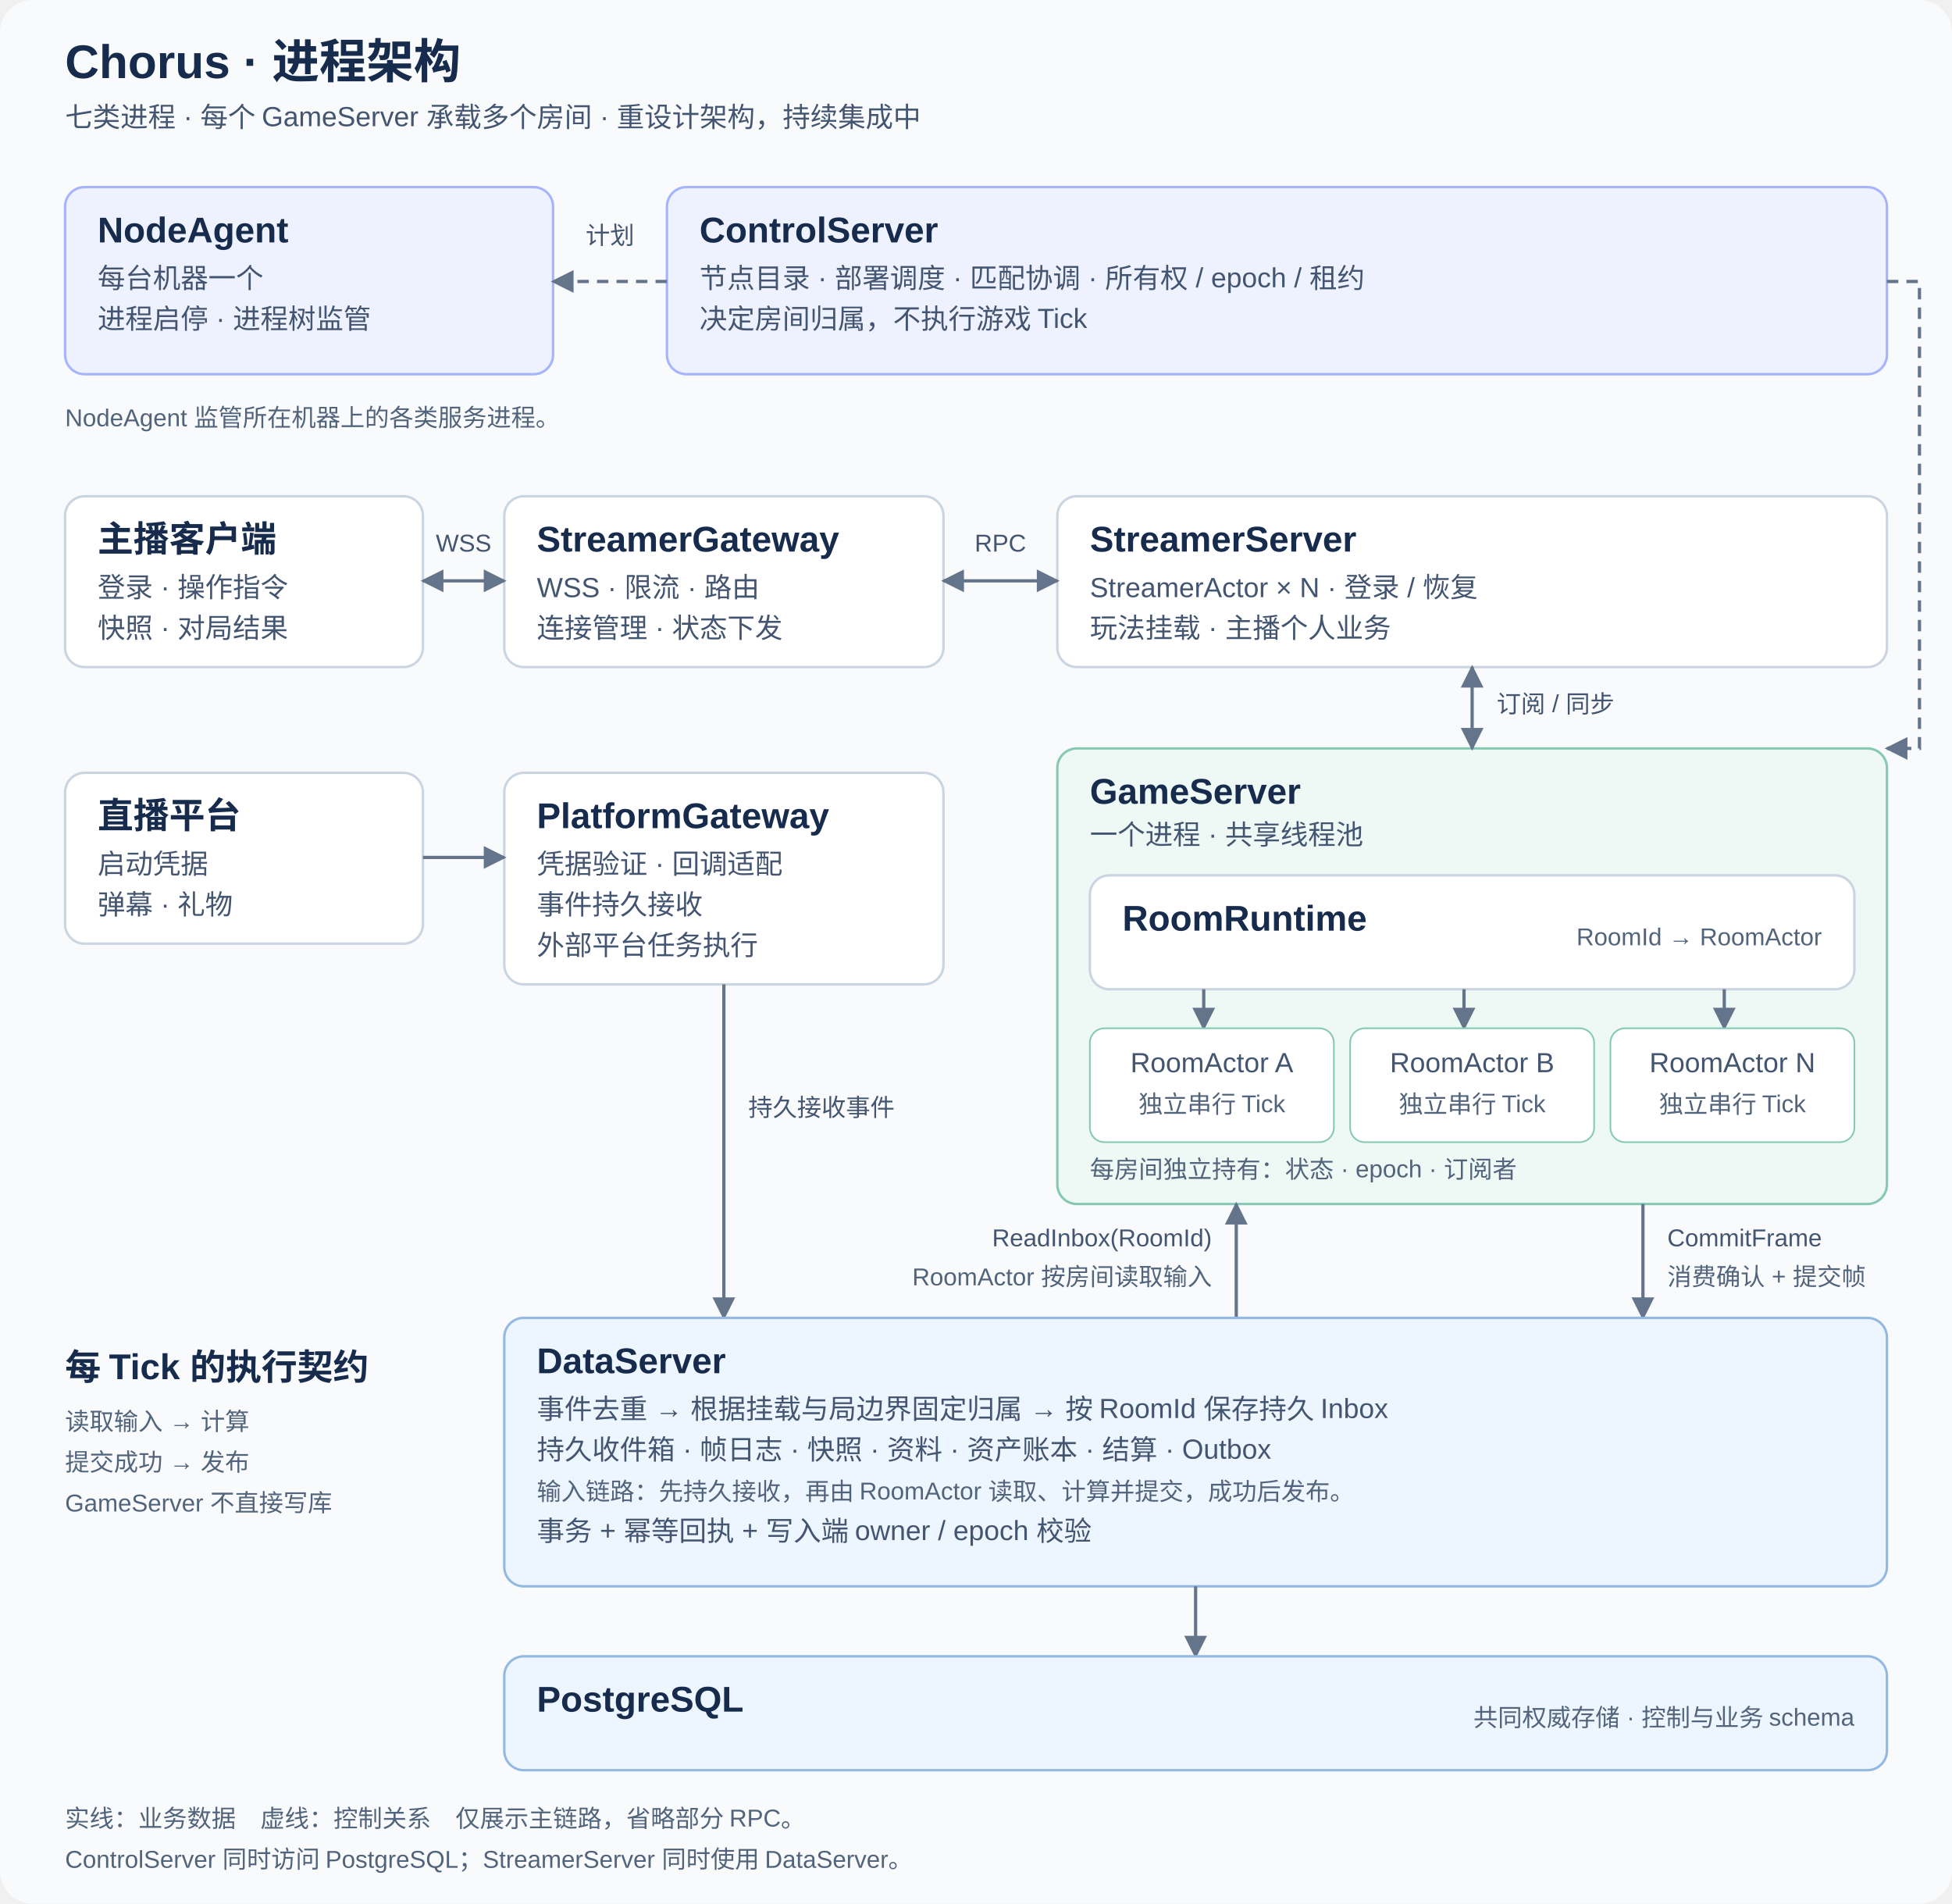
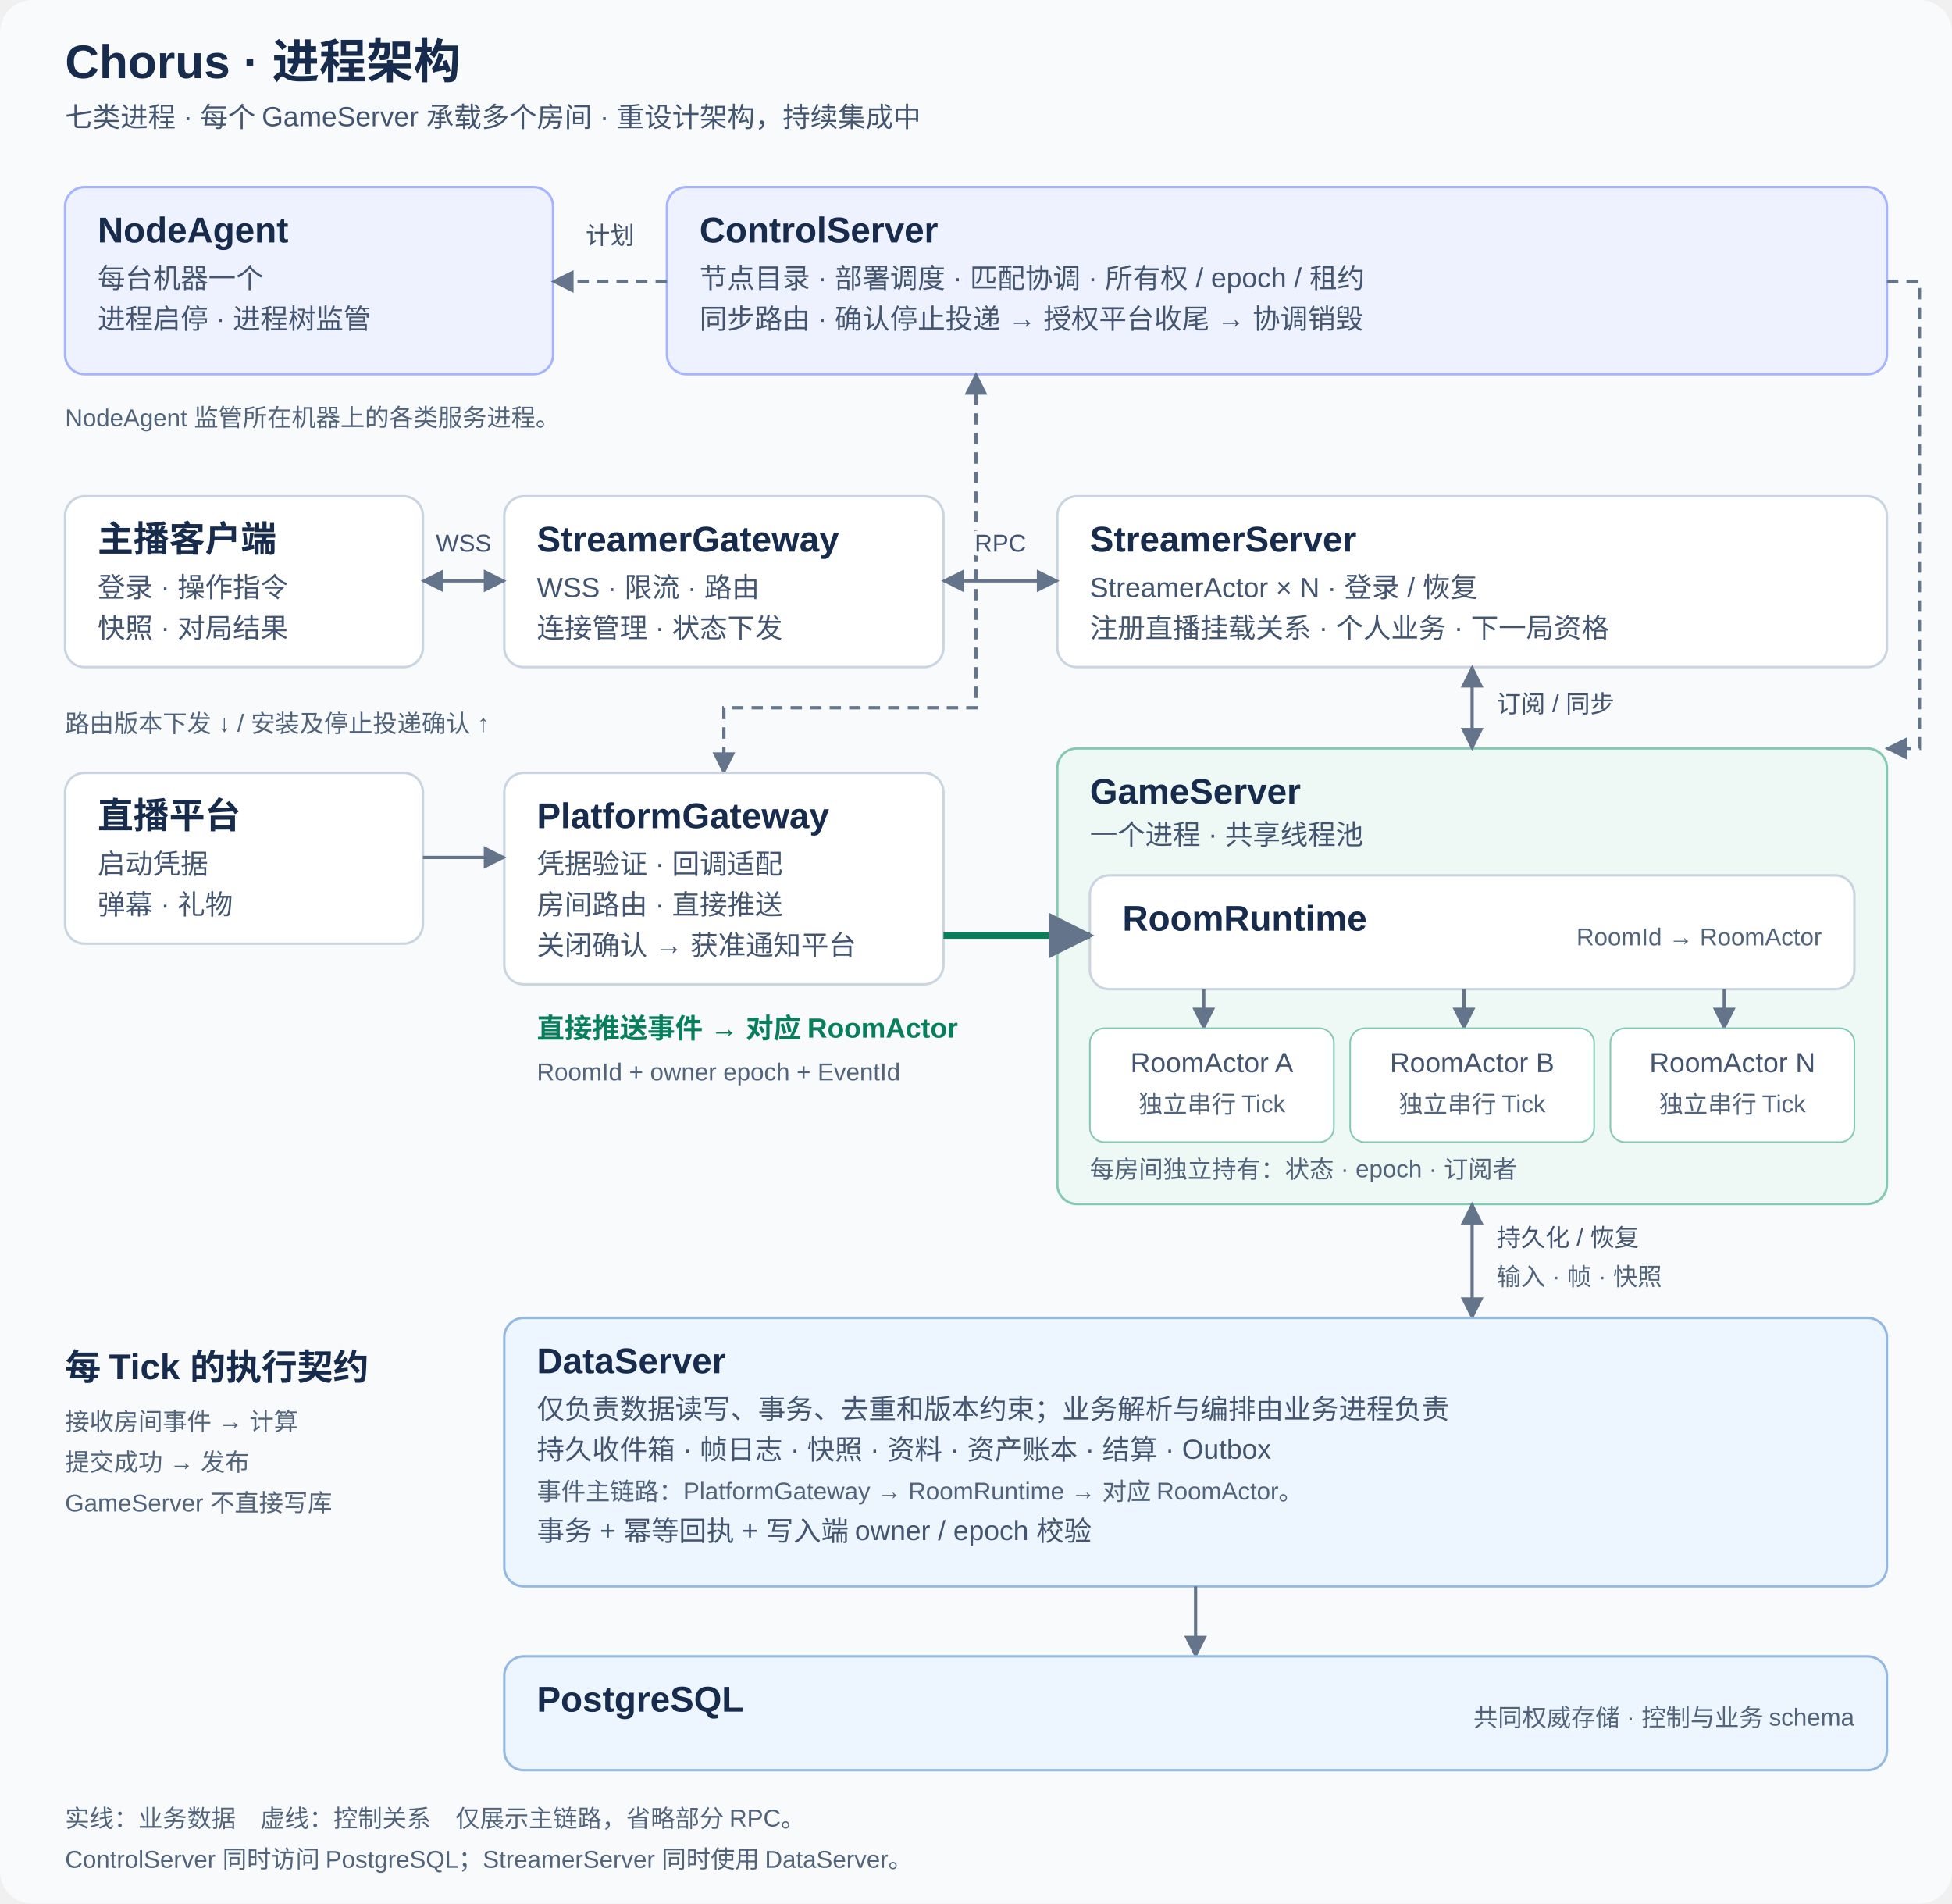
<svg xmlns="http://www.w3.org/2000/svg" width="1200" height="1170" viewBox="0 0 1200 1170" role="img" aria-labelledby="title desc" xml:lang="zh-CN">
  <defs>
    <marker id="arrow" viewBox="0 0 10 10" refX="9" refY="5" markerWidth="7" markerHeight="7" orient="auto-start-reverse">
      <path d="M0 0 L10 5 L0 10Z" fill="#64748b" />
    </marker>
  </defs>
  <style>text{font-family:Arial,'Noto Sans CJK SC','Microsoft YaHei',sans-serif;fill:#172b4d}.title{font-size:29px;font-weight:700}.name{font-size:22px;font-weight:700}.body{font-size:17px;fill:#435570}.small{font-size:15px;fill:#52647b}.label{font-size:15px;fill:#435570;paint-order:stroke;stroke:#f8fafc;stroke-width:5px;stroke-linejoin:round}.edge{fill:none;stroke:#64748b;stroke-width:2;marker-end:url(#arrow)}.control{stroke-dasharray:7 5}.box{stroke-width:1.5}</style>
  <rect width="1200" height="1170" rx="20" fill="#f8fafc" />
  <text x="40" y="48" class="title" text-anchor="start">Chorus · 进程架构</text>
  <text x="40" y="78" class="body" text-anchor="start">七类进程 · 每个 GameServer 承载多个房间 · 重设计架构，持续集成中</text>
  <rect x="40" y="115" width="300" height="115" rx="12" fill="#eef2ff" stroke="#a5b4fc" class="box" />
  <text x="60" y="149" class="name" text-anchor="start">NodeAgent</text>
  <text x="60" y="177" class="body" text-anchor="start">每台机器一个</text>
  <text x="60" y="202" class="body" text-anchor="start">进程启停 · 进程树监管</text>
  <rect x="410" y="115" width="750" height="115" rx="12" fill="#eef2ff" stroke="#a5b4fc" class="box" />
  <text x="430" y="149" class="name" text-anchor="start">ControlServer</text>
  <text x="430" y="177" class="body" text-anchor="start">节点目录 · 部署调度 · 匹配协调 · 所有权 / epoch / 租约</text>
-   <text x="430" y="202" class="body" text-anchor="start">决定房间归属，不执行游戏 Tick</text>
+   <text x="430" y="202" class="body" text-anchor="start">同步路由 · 确认停止投递 → 授权平台收尾 → 协调销毁</text>
  <path d="M410 173 H340" class="edge control" />
  <text x="375" y="150" class="label" text-anchor="middle">计划</text>
  <text x="40" y="262" class="small" text-anchor="start">NodeAgent 监管所在机器上的各类服务进程。</text>
  <path d="M1160 173 H1180 V460 H1160" class="edge control" />
+   <path d="M600 230 V435 H445 V475" marker-start="url(#arrow)" class="edge control" />
+   <text x="40" y="450" class="small">路由版本下发 ↓ / 安装及停止投递确认 ↑</text>
  <rect x="40" y="305" width="220" height="105" rx="12" fill="#ffffff" stroke="#cbd5e1" class="box" />
  <text x="60" y="339" class="name" text-anchor="start">主播客户端</text>
  <text x="60" y="367" class="body" text-anchor="start">登录 · 操作指令</text>
  <text x="60" y="392" class="body" text-anchor="start">快照 · 对局结果</text>
  <rect x="310" y="305" width="270" height="105" rx="12" fill="#ffffff" stroke="#cbd5e1" class="box" />
  <text x="330" y="339" class="name" text-anchor="start">StreamerGateway</text>
  <text x="330" y="367" class="body" text-anchor="start">WSS · 限流 · 路由</text>
  <text x="330" y="392" class="body" text-anchor="start">连接管理 · 状态下发</text>
  <rect x="650" y="305" width="510" height="105" rx="12" fill="#ffffff" stroke="#cbd5e1" class="box" />
  <text x="670" y="339" class="name" text-anchor="start">StreamerServer</text>
  <text x="670" y="367" class="body" text-anchor="start">StreamerActor × N · 登录 / 恢复</text>
-   <text x="670" y="392" class="body" text-anchor="start">玩法挂载 · 主播个人业务</text>
+   <text x="670" y="392" class="body" text-anchor="start">注册直播挂载关系 · 个人业务 · 下一局资格</text>
  <path d="M260 357 H310" marker-start="url(#arrow)" class="edge" />
  <path d="M580 357 H650" marker-start="url(#arrow)" class="edge" />
  <text x="285" y="339" class="label" text-anchor="middle">WSS</text>
  <text x="615" y="339" class="label" text-anchor="middle">RPC</text>
  <rect x="40" y="475" width="220" height="105" rx="12" fill="#ffffff" stroke="#cbd5e1" class="box" />
  <text x="60" y="509" class="name" text-anchor="start">直播平台</text>
  <text x="60" y="537" class="body" text-anchor="start">启动凭据</text>
  <text x="60" y="562" class="body" text-anchor="start">弹幕 · 礼物</text>
  <rect x="310" y="475" width="270" height="130" rx="12" fill="#ffffff" stroke="#cbd5e1" class="box" />
  <text x="330" y="509" class="name" text-anchor="start">PlatformGateway</text>
  <text x="330" y="537" class="body" text-anchor="start">凭据验证 · 回调适配</text>
-   <text x="330" y="562" class="body" text-anchor="start">事件持久接收</text>
-   <text x="330" y="587" class="body" text-anchor="start">外部平台任务执行</text>
+   <text x="330" y="562" class="body" text-anchor="start">房间路由 · 直接推送</text>
+   <text x="330" y="587" class="body" text-anchor="start">关闭确认 → 获准通知平台</text>
  <path d="M260 527 H310" class="edge" />
  <rect x="650" y="460" width="510" height="280" rx="12" fill="#eef8f5" stroke="#86c9b3" class="box" />
  <text x="670" y="494" class="name" text-anchor="start">GameServer</text>
  <text x="670" y="519" class="body" text-anchor="start">一个进程 · 共享线程池</text>
  <rect x="670" y="538" width="470" height="70" rx="12" fill="#ffffff" stroke="#cbd5e1" class="box" />
  <text x="690" y="572" class="name" text-anchor="start">RoomRuntime</text>
  <text x="1120" y="581" class="small" text-anchor="end">RoomId → RoomActor</text>
  <path d="M905 410 V460" marker-start="url(#arrow)" class="edge" />
  <text x="920" y="438" class="label" text-anchor="start">订阅 / 同步</text>
  <path d="M740 608 V632" class="edge" />
  <rect x="670" y="632" width="150" height="70" rx="9" fill="#fff" stroke="#86c9b3" />
  <text x="745" y="659" class="body" text-anchor="middle">RoomActor A</text>
  <text x="745" y="684" class="small" text-anchor="middle">独立串行 Tick</text>
  <path d="M900 608 V632" class="edge" />
  <rect x="830" y="632" width="150" height="70" rx="9" fill="#fff" stroke="#86c9b3" />
  <text x="905" y="659" class="body" text-anchor="middle">RoomActor B</text>
  <text x="905" y="684" class="small" text-anchor="middle">独立串行 Tick</text>
  <path d="M1060 608 V632" class="edge" />
  <rect x="990" y="632" width="150" height="70" rx="9" fill="#fff" stroke="#86c9b3" />
  <text x="1065" y="659" class="body" text-anchor="middle">RoomActor N</text>
  <text x="1065" y="684" class="small" text-anchor="middle">独立串行 Tick</text>
  <text x="670" y="724" class="small" text-anchor="start">每房间独立持有：状态 · epoch · 订阅者</text>
-   <path d="M445 605 V810" class="edge" />
-   <text x="460" y="686" class="label" text-anchor="start">持久接收事件</text>
-   <path d="M760 810 V740" class="edge" />
-   <text x="745" y="766" class="label" text-anchor="end">ReadInbox(RoomId)</text>
-   <text x="745" y="790" class="small" text-anchor="end">RoomActor 按房间读取输入</text>
-   <path d="M1010 740 V810" class="edge" />
-   <text x="1025" y="766" class="label">CommitFrame</text>
-   <text x="1025" y="790" class="small">消费确认 + 提交帧</text>
+   <path d="M580 575 H670" class="edge" style="stroke:#087f5b;stroke-width:4" />
+   <text x="330" y="638" class="body" style="font-weight:700;fill:#087f5b">直接推送事件 → 对应 RoomActor</text>
+   <text x="330" y="664" class="small">RoomId + owner epoch + EventId</text>
+   <path d="M905 740 V810" marker-start="url(#arrow)" class="edge" />
+   <text x="920" y="766" class="label">持久化 / 恢复</text>
+   <text x="920" y="790" class="small">输入 · 帧 · 快照</text>
  <rect x="310" y="810" width="850" height="165" rx="12" fill="#edf5ff" stroke="#93b9e3" class="box" />
  <text x="330" y="844" class="name" text-anchor="start">DataServer</text>
-   <text x="330" y="872" class="body">事件去重 → 根据挂载与局边界固定归属 → 按 RoomId 保存持久 Inbox</text>
+   <text x="330" y="872" class="body">仅负责数据读写、事务、去重和版本约束；业务解析与编排由业务进程负责</text>
  <text x="330" y="897" class="body" text-anchor="start">持久收件箱 · 帧日志 · 快照 · 资料 · 资产账本 · 结算 · Outbox</text>
  <text x="330" y="947" class="body" text-anchor="start">事务 + 幂等回执 + 写入端 owner / epoch 校验</text>
-   <text x="330" y="922" class="small">输入链路：先持久接收，再由 RoomActor 读取、计算并提交，成功后发布。</text>
+   <text x="330" y="922" class="small">事件主链路：PlatformGateway → RoomRuntime → 对应 RoomActor。</text>
  <path d="M735 975 V1018" class="edge" />
  <rect x="310" y="1018" width="850" height="70" rx="12" fill="#edf5ff" stroke="#93b9e3" class="box" />
  <text x="330" y="1052" class="name" text-anchor="start">PostgreSQL</text>
  <text x="1140" y="1061" class="small" text-anchor="end">共同权威存储 · 控制与业务 schema</text>
  <text x="40" y="848" class="name" text-anchor="start">每 Tick 的执行契约</text>
-   <text x="40" y="879" class="small" text-anchor="start">读取输入 → 计算</text>
+   <text x="40" y="879" class="small" text-anchor="start">接收房间事件 → 计算</text>
  <text x="40" y="904" class="small" text-anchor="start">提交成功 → 发布</text>
  <text x="40" y="929" class="small" text-anchor="start">GameServer 不直接写库</text>
  <text x="40" y="1123" class="small" text-anchor="start">实线：业务数据　虚线：控制关系　仅展示主链路，省略部分 RPC。</text>
  <text x="40" y="1148" class="small" text-anchor="start">ControlServer 同时访问 PostgreSQL；StreamerServer 同时使用 DataServer。</text>
</svg>
